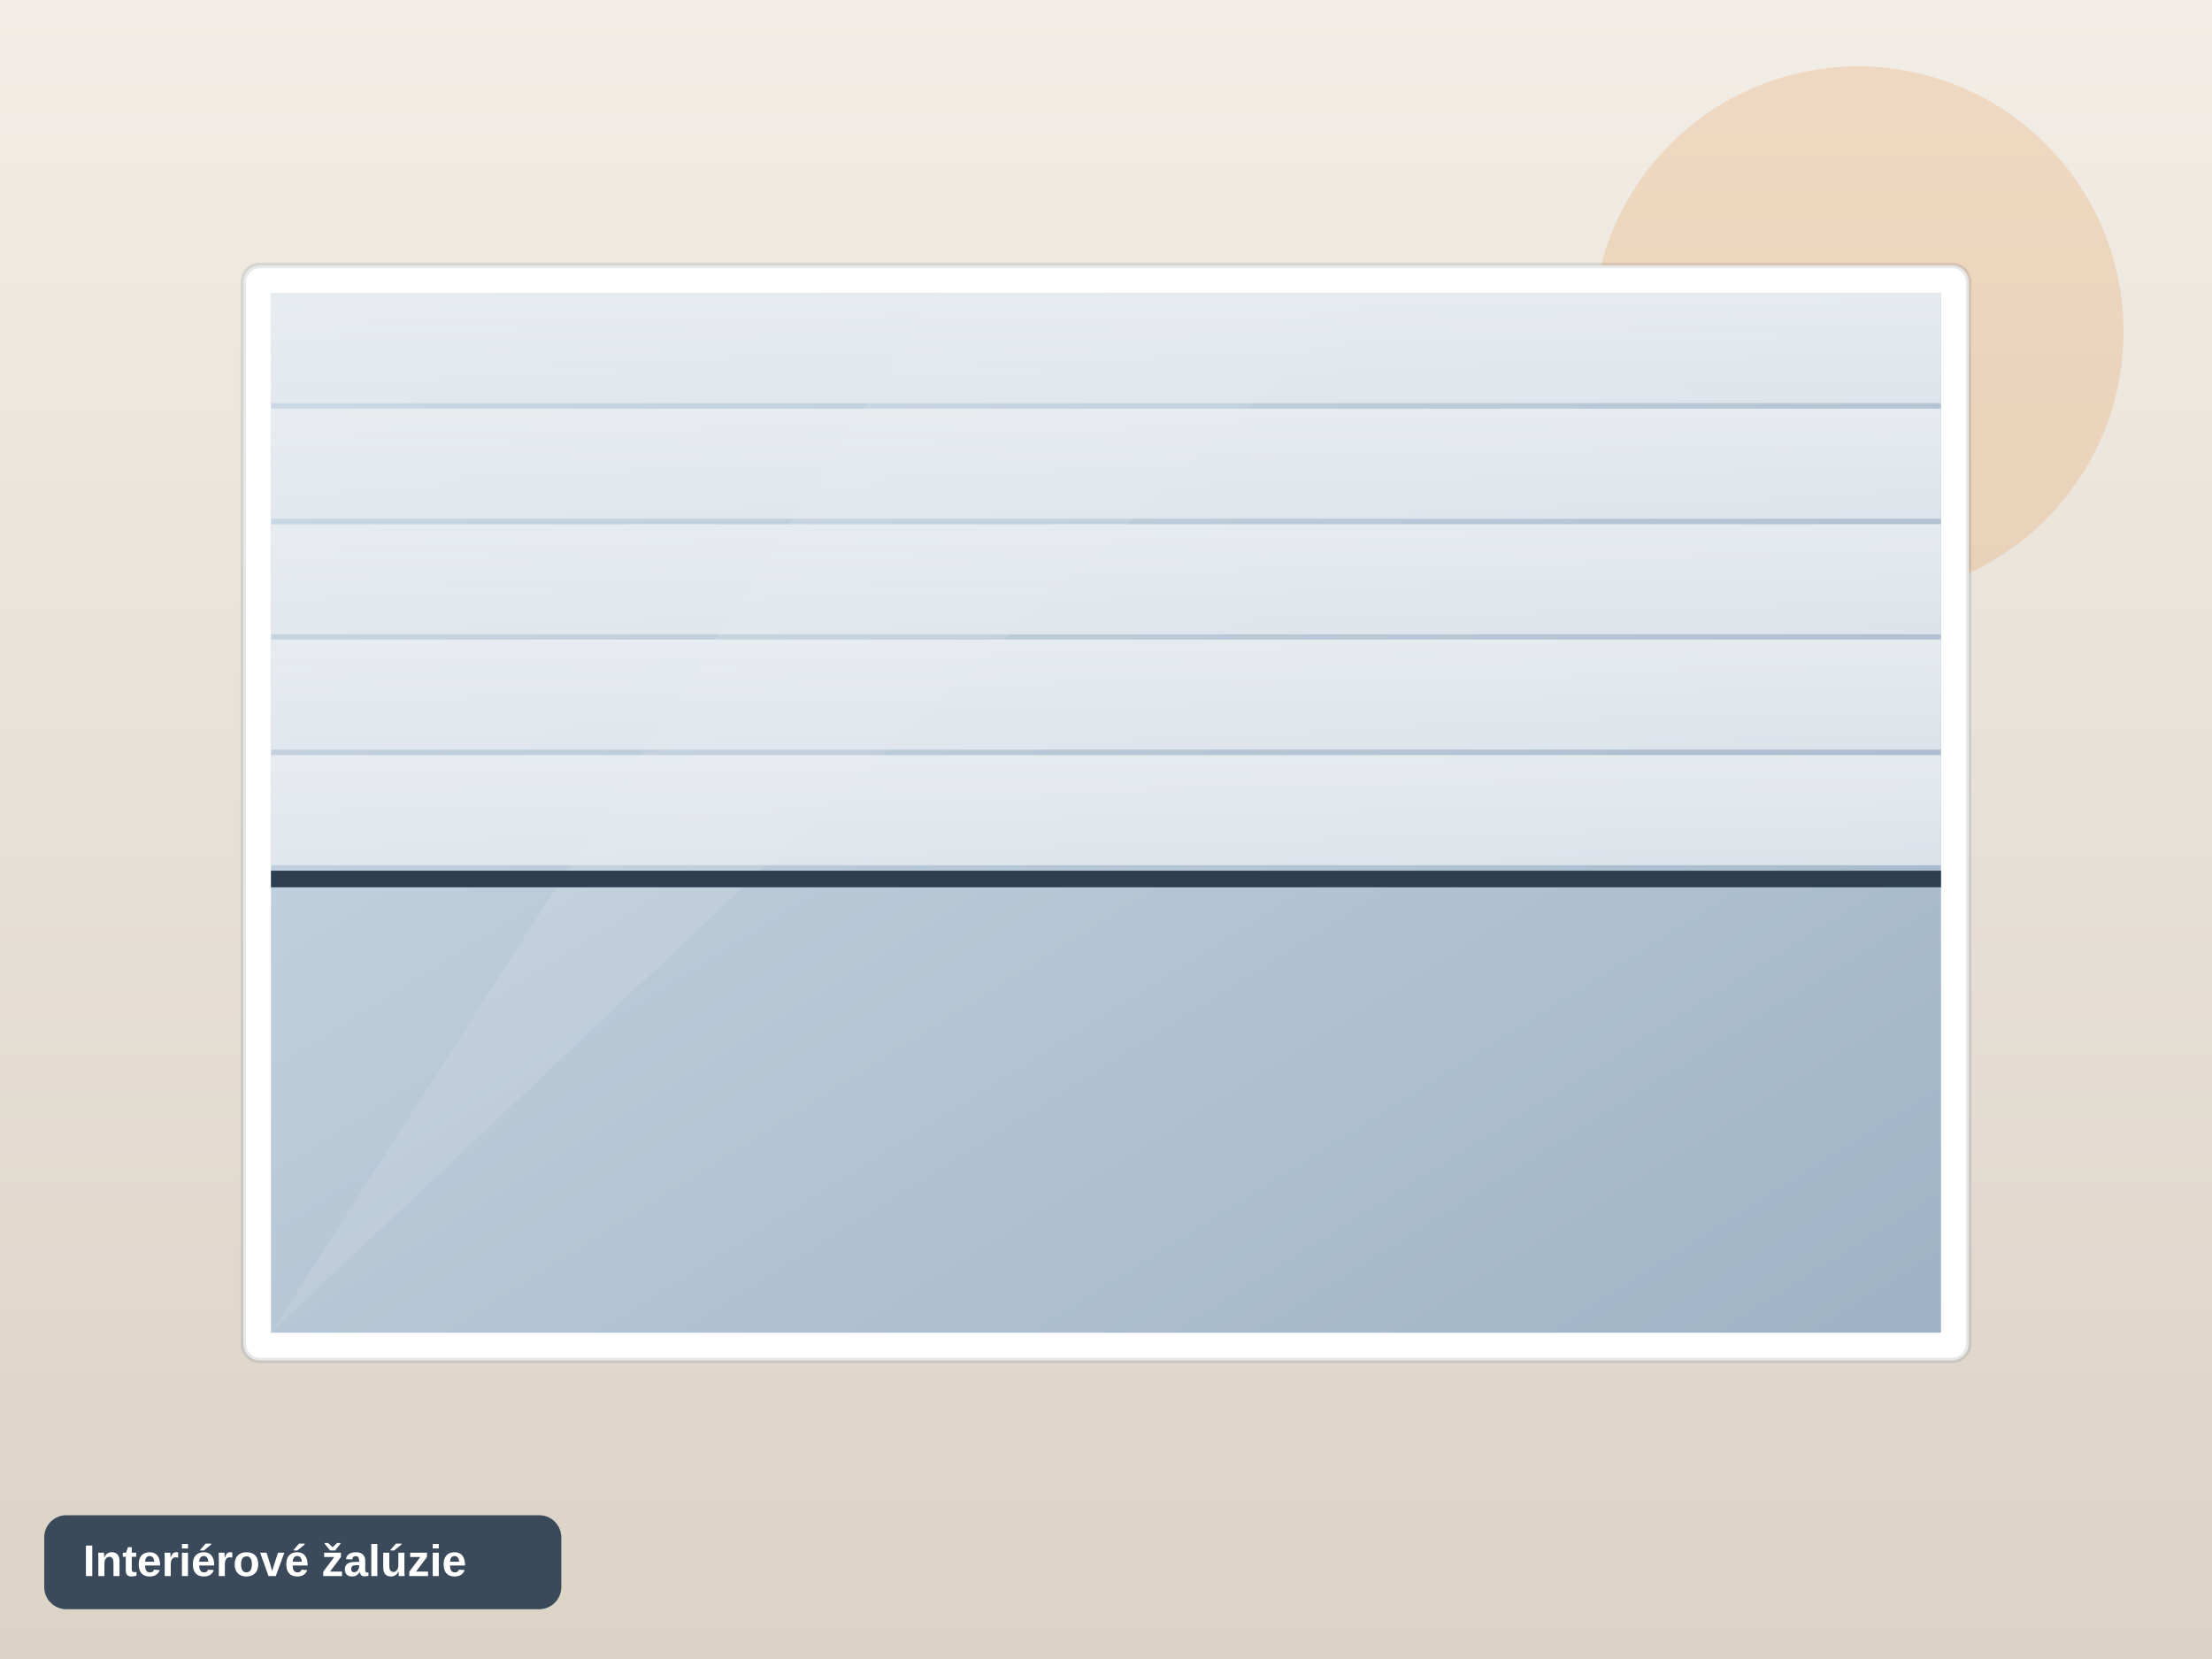
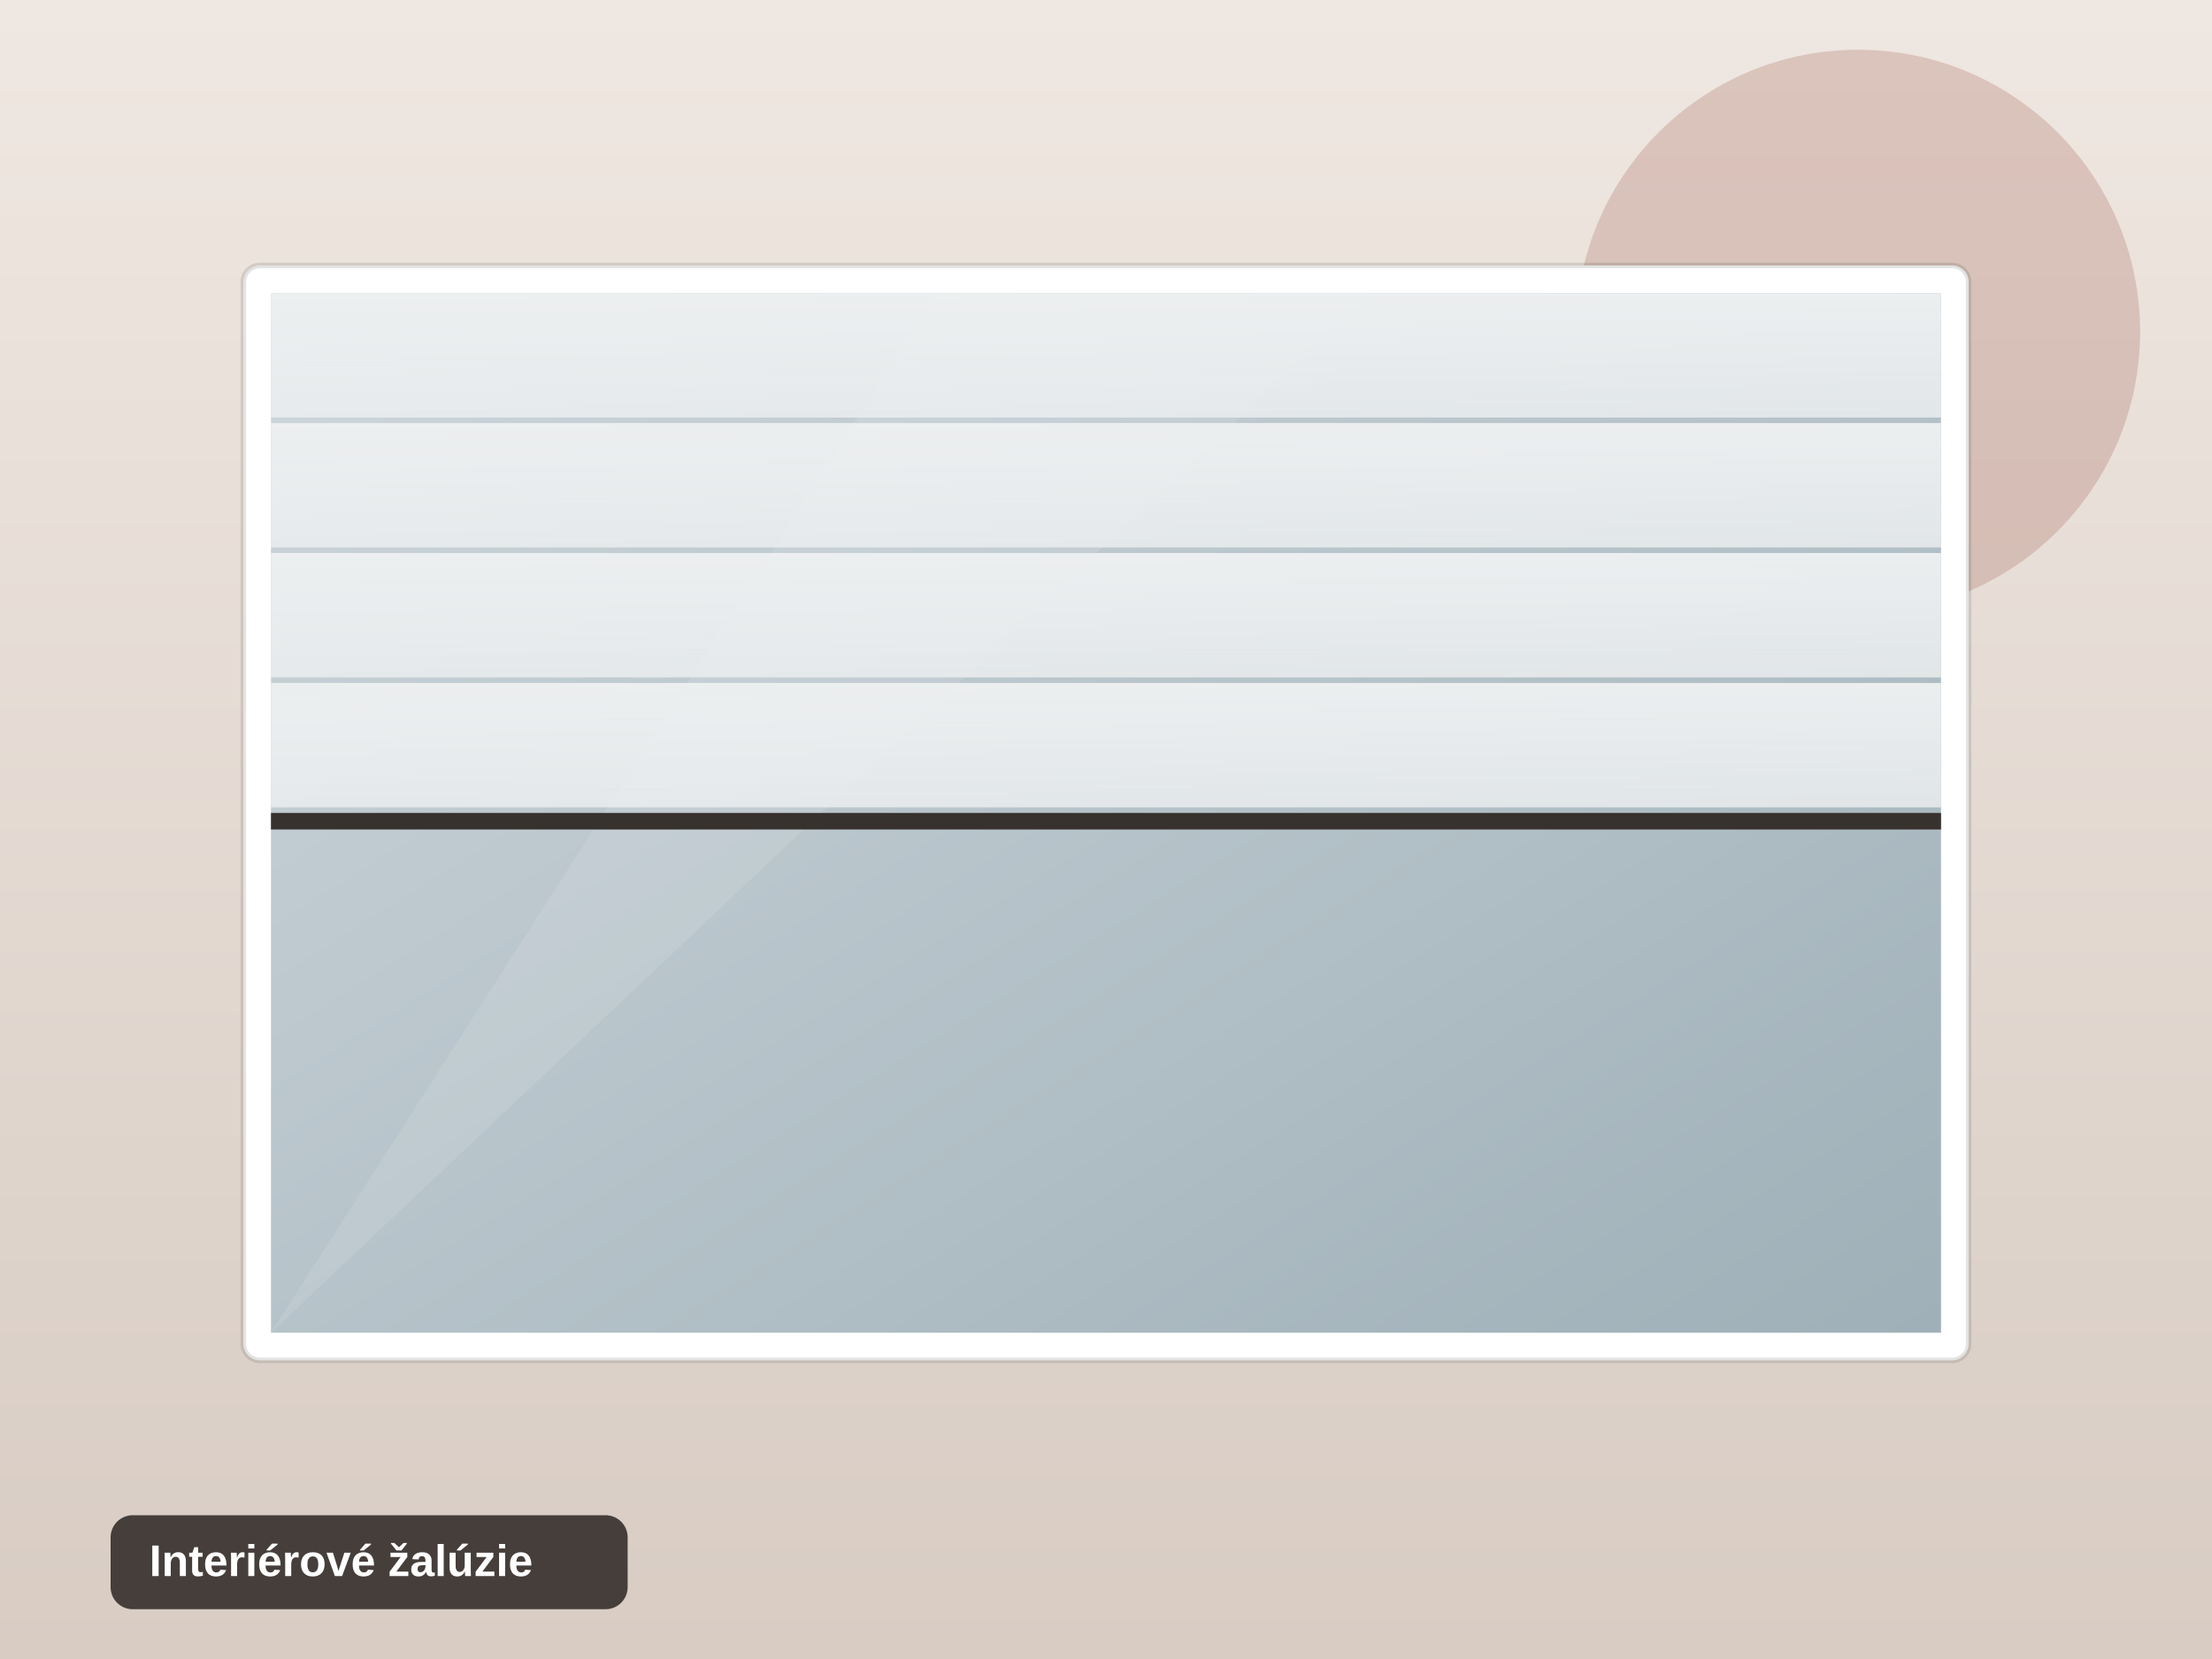
<svg xmlns="http://www.w3.org/2000/svg" viewBox="0 0 800 600" role="img" aria-label="Interiérové žalúzie">
  <defs>
-     <linearGradient id="wallproductinterier" x1="0" y1="0" x2="0" y2="1">
-       <stop offset="0" stop-color="#f2ede6" />
-       <stop offset="1" stop-color="#dcd3c7" />
+     <linearGradient id="wallin" x1="0" y1="0" x2="0" y2="1">
+       <stop offset="0" stop-color="#efe7e1" />
+       <stop offset="1" stop-color="#d8ccc3" />
    </linearGradient>
-     <linearGradient id="glassproductinterier" x1="0" y1="0" x2="1" y2="1">
-       <stop offset="0" stop-color="#cddae6" />
-       <stop offset="1" stop-color="#9fb3c6" />
+     <linearGradient id="glassin" x1="0" y1="0" x2="1" y2="1">
+       <stop offset="0" stop-color="#cdd6db" />
+       <stop offset="1" stop-color="#9fb0b8" />
    </linearGradient>
-     <linearGradient id="slatproductinterier" x1="0" y1="0" x2="0" y2="1">
-       <stop offset="0" stop-color="#e9edf1" stop-opacity="0.95" />
-       <stop offset="1" stop-color="#e9edf1" stop-opacity="0.78" />
+     <linearGradient id="slatin" x1="0" y1="0" x2="0" y2="1">
+       <stop offset="0" stop-color="#eef0f1" stop-opacity="0.96" />
+       <stop offset="1" stop-color="#eef0f1" stop-opacity="0.8" />
    </linearGradient>
  </defs>
-   <rect width="800" height="600" fill="url(#wallproductinterier)" />
-   <circle cx="672" cy="120" r="96" fill="#E67E22" opacity="0.18" />
+   <rect width="800" height="600" fill="url(#wallin)" />
+   <circle cx="672" cy="120" r="102" fill="#8B3A2C" opacity="0.20" />
  <rect x="88" y="96" width="624" height="396" rx="6" fill="#ffffff" />
-   <rect x="98" y="106" width="604" height="376" fill="url(#glassproductinterier)" />
+   <rect x="98" y="106" width="604" height="376" fill="url(#glassin)" />
  <polygon points="98,482 339,106 496,106 98,482" fill="#ffffff" opacity="0.10" />
-   <rect x="98" y="106.0" width="604" height="39.8" fill="url(#slatproductinterier)" />
-   <rect x="98" y="147.8" width="604" height="39.8" fill="url(#slatproductinterier)" />
-   <rect x="98" y="189.6" width="604" height="39.8" fill="url(#slatproductinterier)" />
-   <rect x="98" y="231.3" width="604" height="39.8" fill="url(#slatproductinterier)" />
-   <rect x="98" y="273.1" width="604" height="39.8" fill="url(#slatproductinterier)" />
-   <rect x="98" y="314.9" width="604" height="6" fill="#2C3E50" />
-   <rect x="88" y="96" width="624" height="396" rx="6" fill="none" stroke="#2C3E50" stroke-opacity="0.12" stroke-width="2" />
-   <g>
-     <rect x="0" y="554" width="800" height="46" fill="#2C3E50" opacity="0.0" />
-     <rect x="16" y="548" rx="8" height="34" width="187" fill="#2C3E50" opacity="0.92" />
-     <text x="30" y="570" font-family="Arial, sans-serif" font-size="16" font-weight="700" fill="#ffffff">Interiérové žalúzie</text>
-   </g>
+   <rect x="98" y="106.0" width="604" height="45.0" fill="url(#slatin)" />
+   <rect x="98" y="153.0" width="604" height="45.0" fill="url(#slatin)" />
+   <rect x="98" y="200.0" width="604" height="45.0" fill="url(#slatin)" />
+   <rect x="98" y="247.0" width="604" height="45.0" fill="url(#slatin)" />
+   <rect x="98" y="294.0" width="604" height="6" fill="#38322F" />
+   <rect x="88" y="96" width="624" height="396" rx="6" fill="none" stroke="#38322F" stroke-opacity="0.14" stroke-width="2" />
+   <rect x="40" y="548" rx="8" height="34" width="187" fill="#38322F" opacity="0.92" />
+   <text x="54" y="570" font-family="Arial,sans-serif" font-size="16" font-weight="700" fill="#fff">Interiérové žalúzie</text>
</svg>
